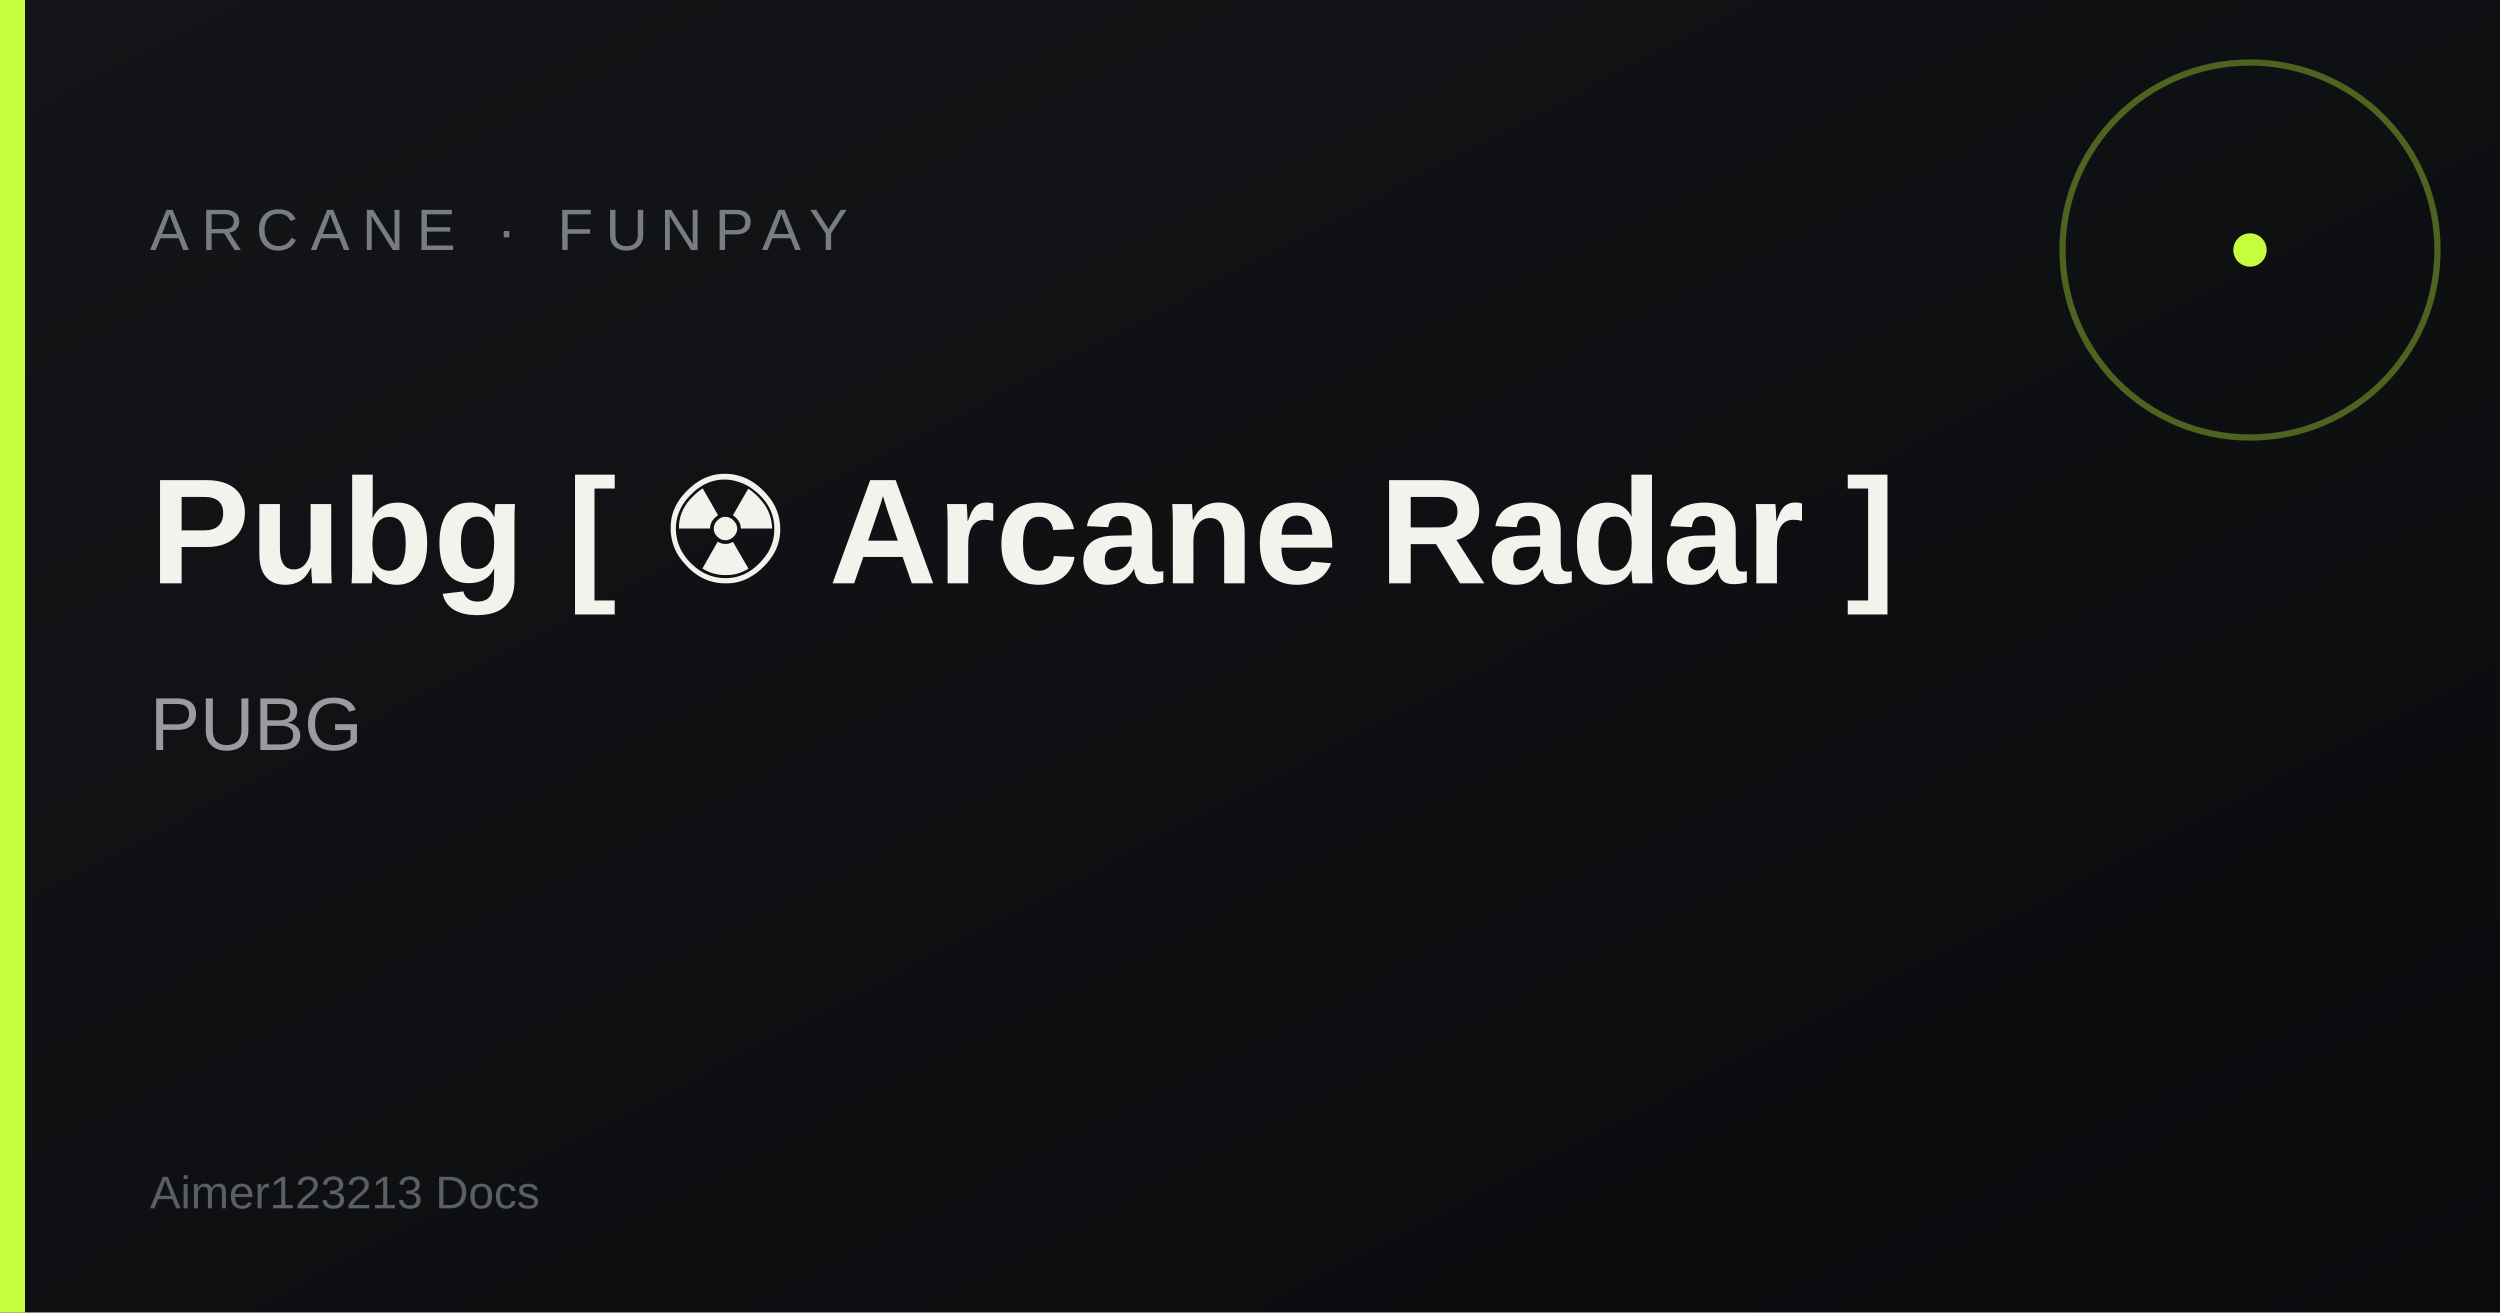
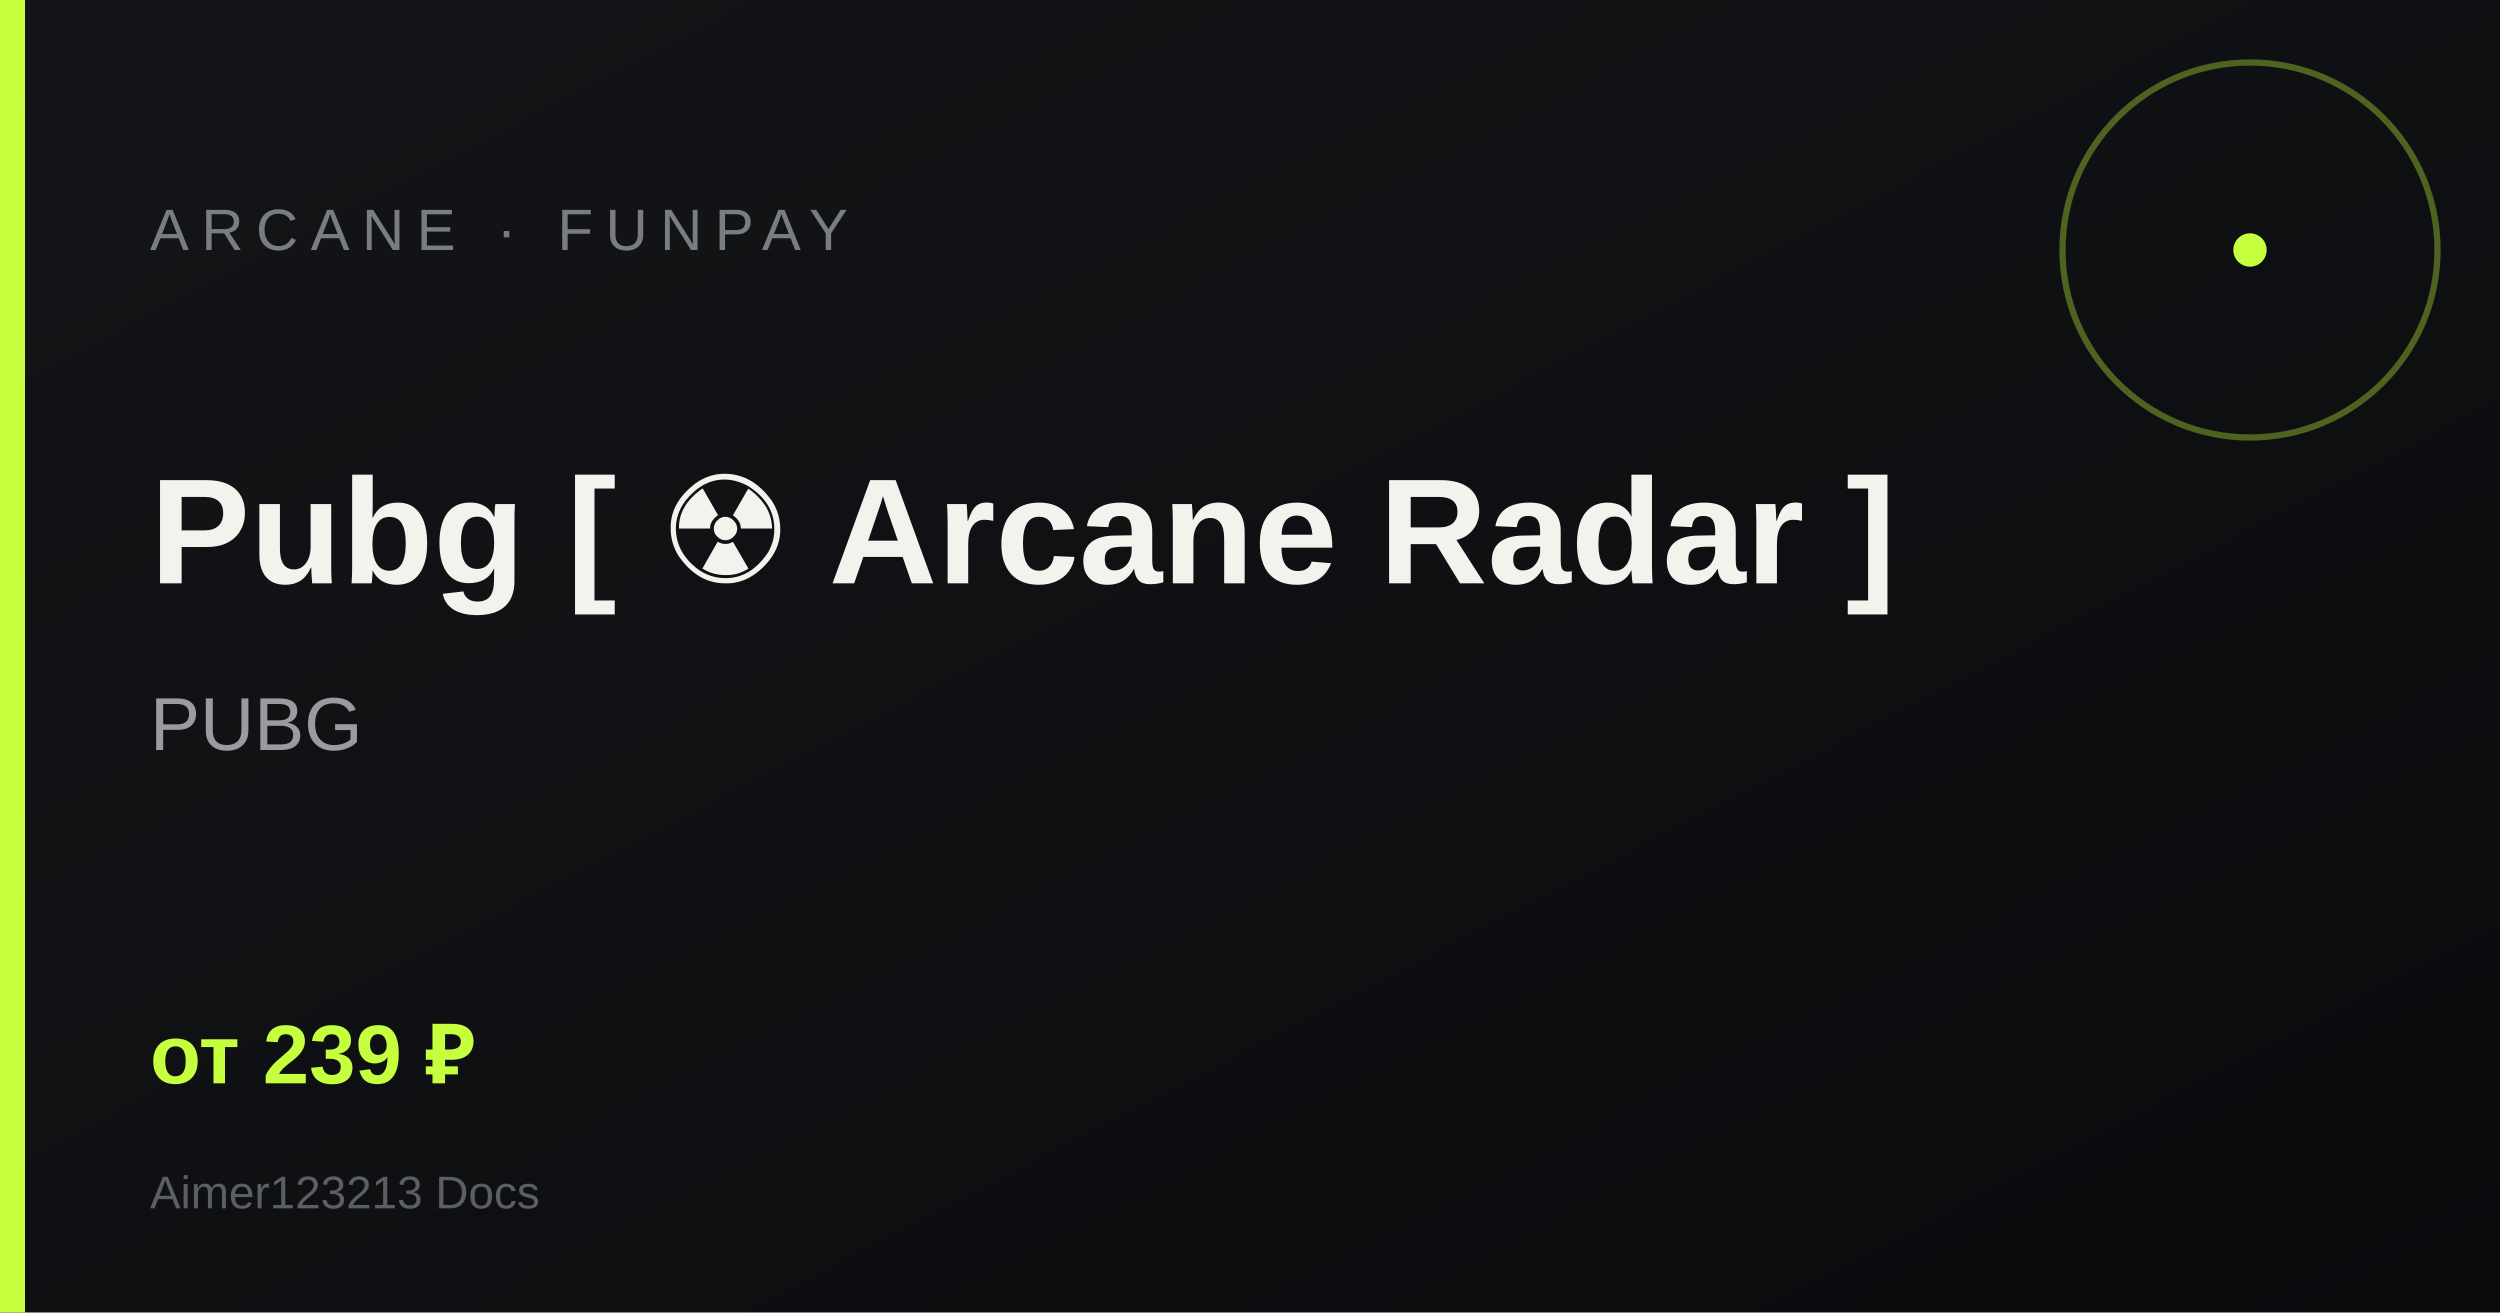
<svg xmlns="http://www.w3.org/2000/svg" width="1200" height="630" viewBox="0 0 1200 630">
  <defs>
    <linearGradient id="g" x1="0" y1="0" x2="1" y2="1">
      <stop offset="0%" stop-color="#141518" />
      <stop offset="100%" stop-color="#0a0b0d" />
    </linearGradient>
  </defs>
  <rect width="1200" height="630" fill="url(#g)" />
  <rect x="0" y="0" width="12" height="630" fill="#c6ff3d" />
  <circle cx="1080" cy="120" r="90" fill="none" stroke="#c6ff3d" stroke-width="3" opacity=".35" />
  <circle cx="1080" cy="120" r="8" fill="#c6ff3d" />
  <text x="72" y="120" fill="#7a7c83" font-family="Arial, sans-serif" font-size="28" letter-spacing="6">ARCANE · FUNPAY</text>
  <text x="72" y="280" fill="#f3f2ed" font-family="Arial, sans-serif" font-size="72" font-weight="700">Pubg [ ☢ Arcane Radar ]</text>
  <text x="72" y="360" fill="#9a9ba1" font-family="Arial, sans-serif" font-size="36">PUBG</text>
-   <text x="72" y="520" fill="#c6ff3d" font-family="Arial, sans-serif" font-size="40" font-weight="700" />
+   <text x="72" y="520" fill="#c6ff3d" font-family="Arial, sans-serif" font-size="40" font-weight="700">от 239 ₽</text>
  <text x="72" y="580" fill="#5c5e65" font-family="Arial, sans-serif" font-size="22">Aimer123213 Docs</text>
</svg>
